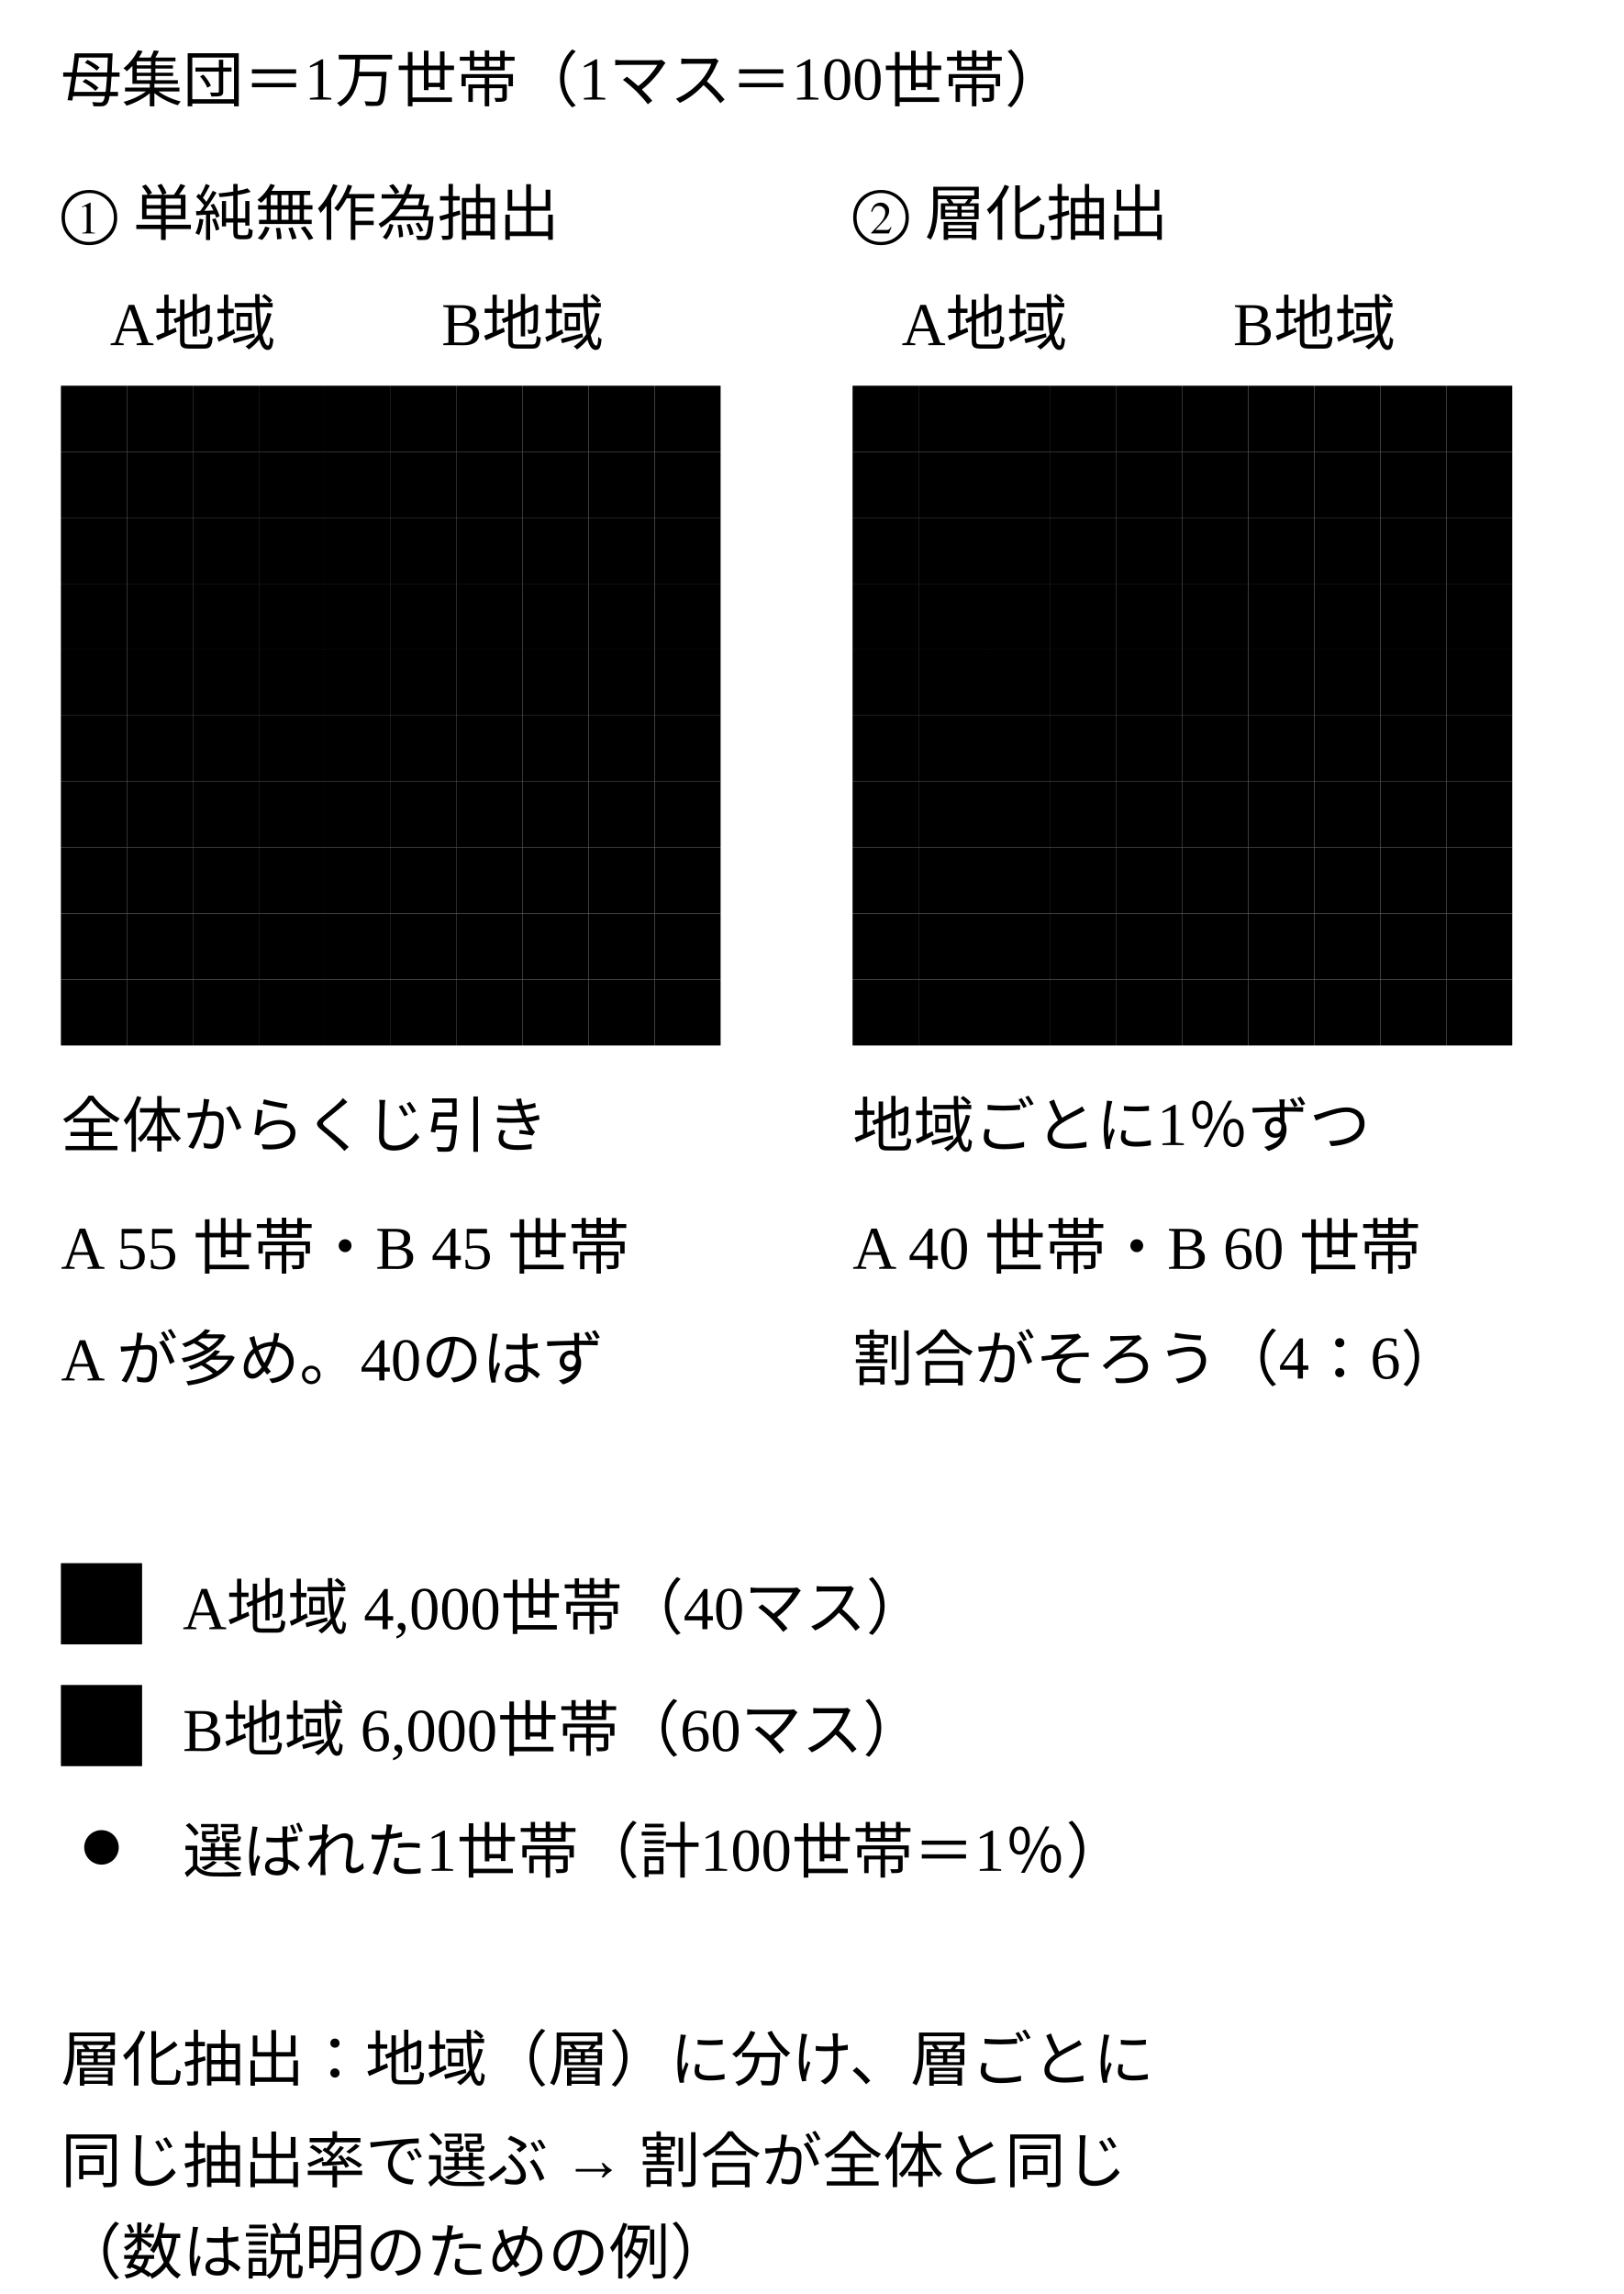
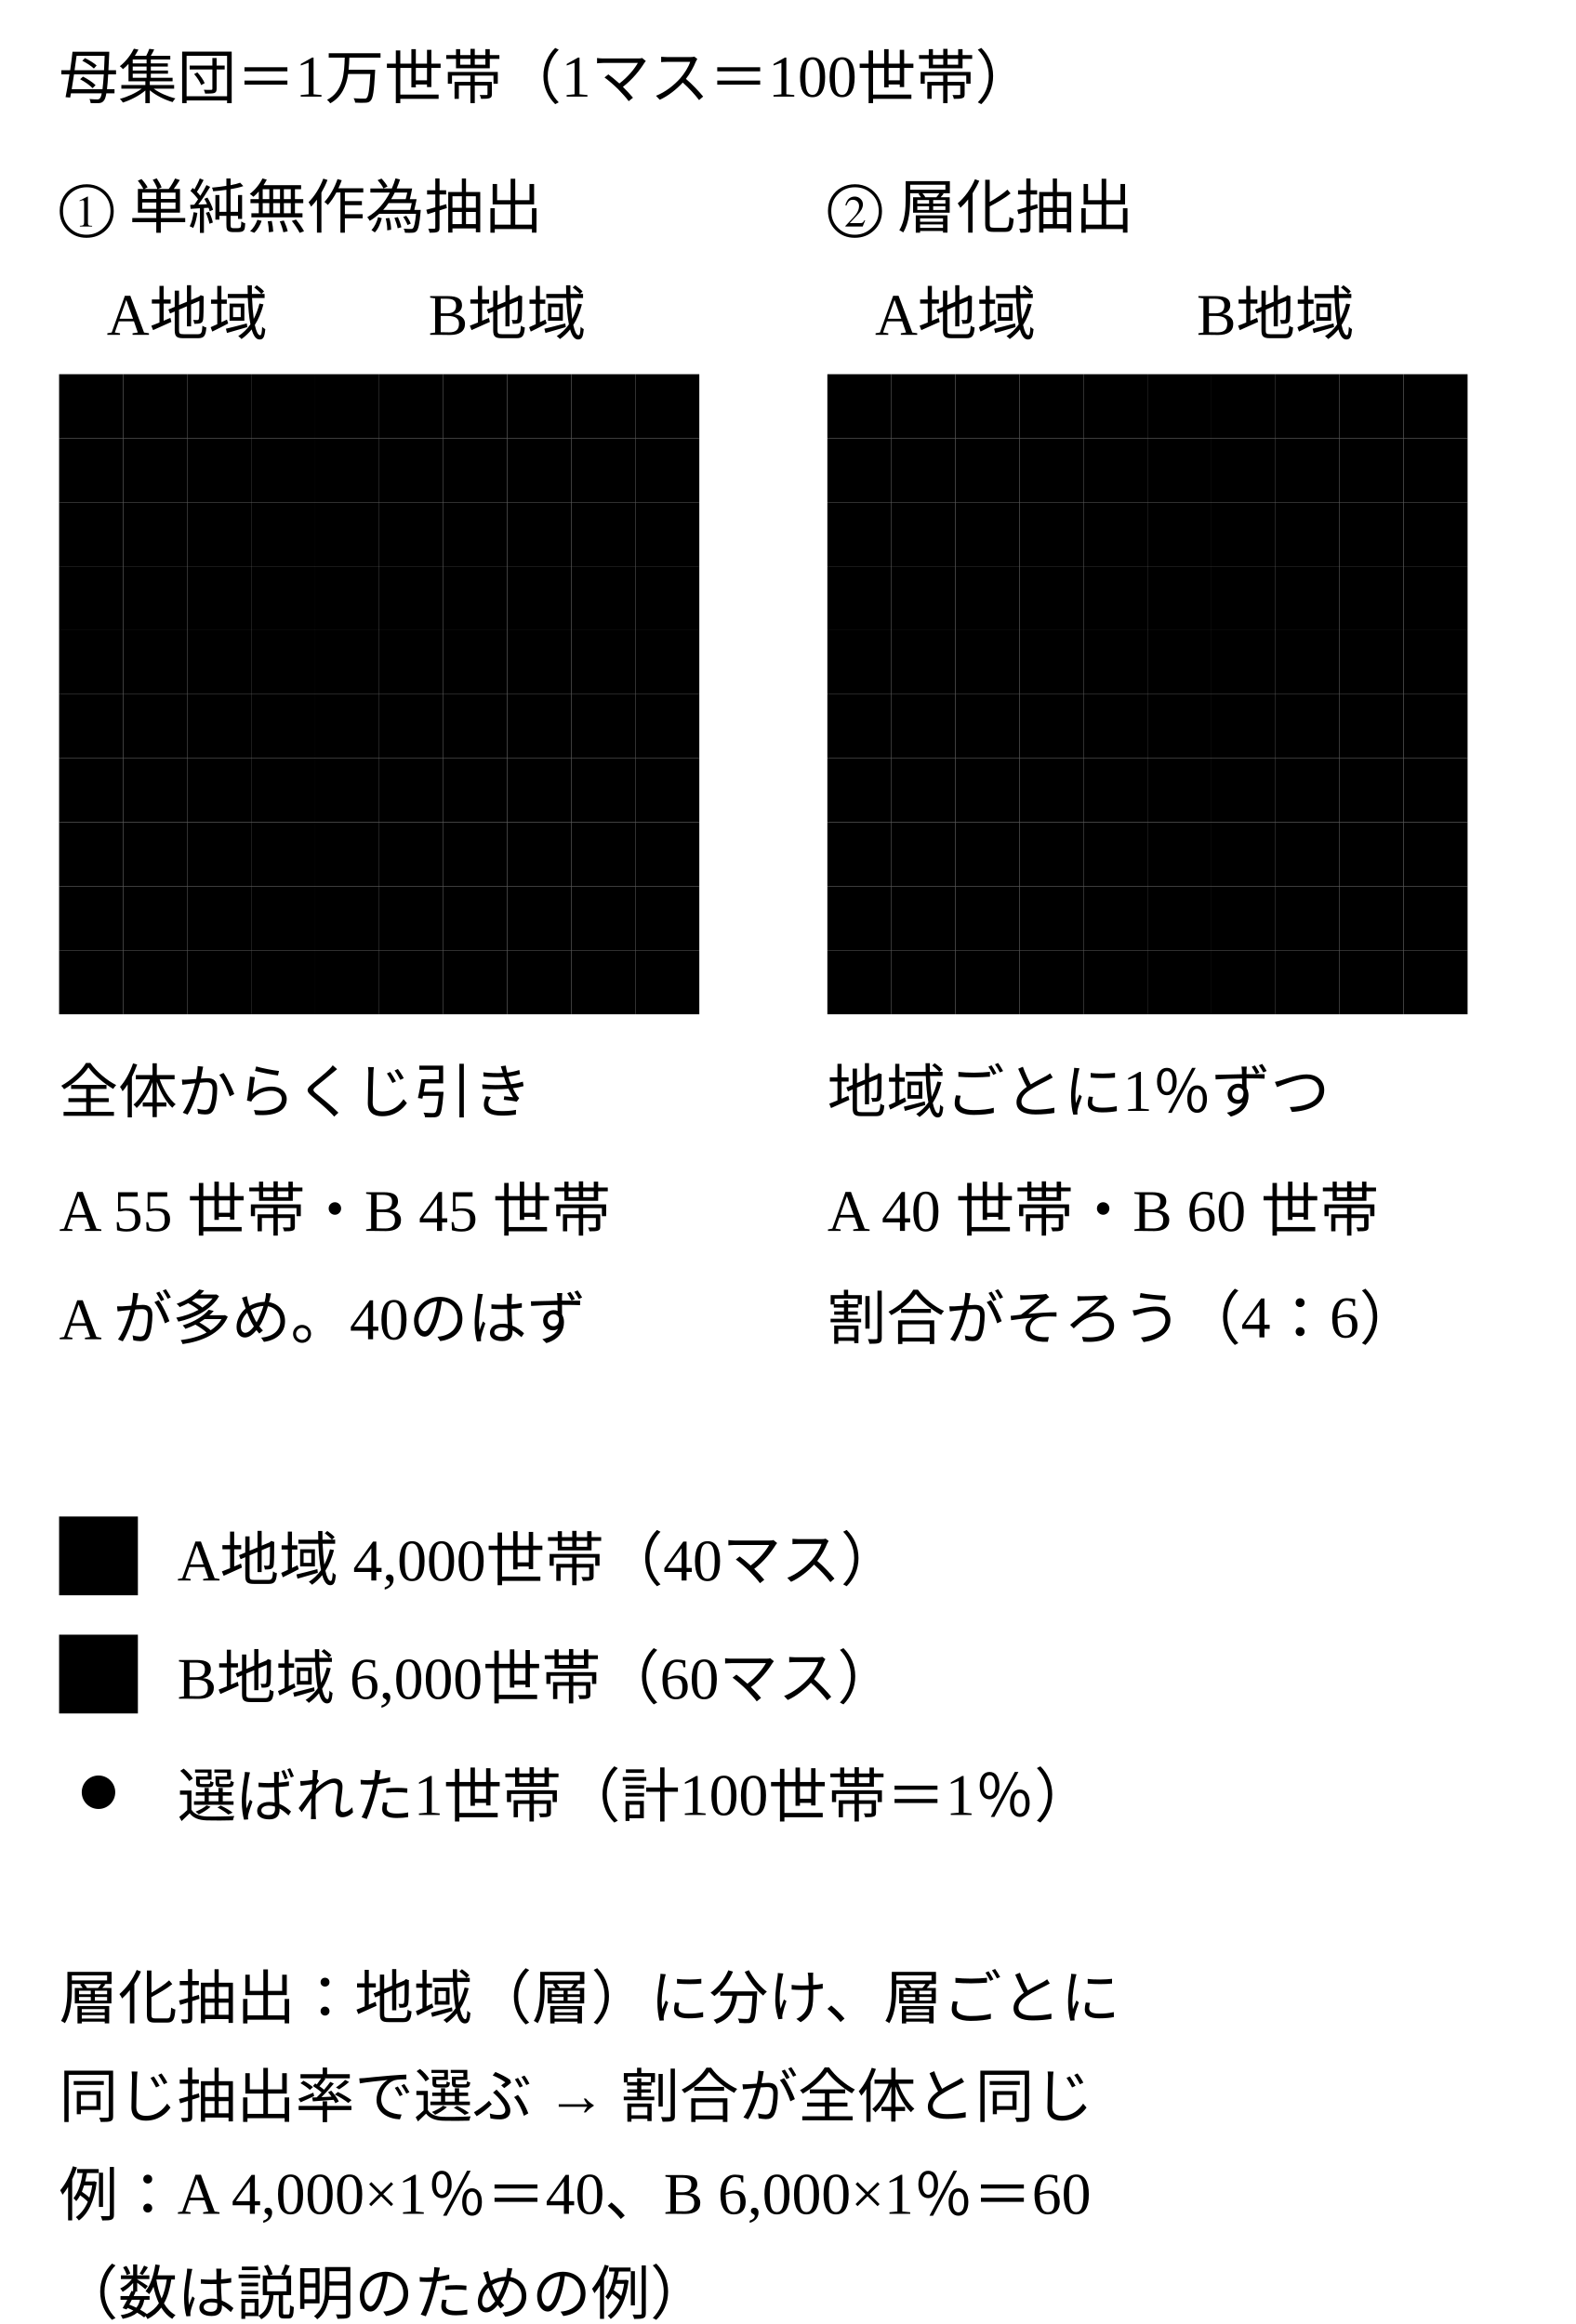
- <svg xmlns="http://www.w3.org/2000/svg" viewBox="0 0 320 452" role="img" aria-labelledby="fig-g-sampling-t fig-g-sampling-d">
+ <svg xmlns="http://www.w3.org/2000/svg" viewBox="0 0 320 472" role="img" aria-labelledby="fig-g-sampling-t fig-g-sampling-d">
  <text x="12" y="20" class="tb">母集団＝1万世帯（1マス＝100世帯）</text>
  <text x="12" y="46" class="tb">① 単純無作為抽出</text>
  <text x="38" y="68" class="tm" text-anchor="middle">A地域</text>
  <text x="103" y="68" class="tm" text-anchor="middle">B地域</text>
  <rect x="12" y="76" width="13" height="13" class="fas sa" stroke-width="1" />
  <rect x="12" y="89" width="13" height="13" class="fas sa" stroke-width="1" />
  <rect x="12" y="102" width="13" height="13" class="fas sa" stroke-width="1" />
  <rect x="12" y="115" width="13" height="13" class="fas sa" stroke-width="1" />
  <rect x="12" y="128" width="13" height="13" class="fas sa" stroke-width="1" />
  <rect x="12" y="141" width="13" height="13" class="fas sa" stroke-width="1" />
  <rect x="12" y="154" width="13" height="13" class="fas sa" stroke-width="1" />
  <rect x="12" y="167" width="13" height="13" class="fas sa" stroke-width="1" />
  <rect x="12" y="180" width="13" height="13" class="fas sa" stroke-width="1" />
  <rect x="12" y="193" width="13" height="13" class="fas sa" stroke-width="1" />
  <rect x="25" y="76" width="13" height="13" class="fas sa" stroke-width="1" />
  <rect x="25" y="89" width="13" height="13" class="fas sa" stroke-width="1" />
  <rect x="25" y="102" width="13" height="13" class="fas sa" stroke-width="1" />
  <rect x="25" y="115" width="13" height="13" class="fas sa" stroke-width="1" />
  <rect x="25" y="128" width="13" height="13" class="fas sa" stroke-width="1" />
  <rect x="25" y="141" width="13" height="13" class="fas sa" stroke-width="1" />
  <rect x="25" y="154" width="13" height="13" class="fas sa" stroke-width="1" />
  <rect x="25" y="167" width="13" height="13" class="fas sa" stroke-width="1" />
  <rect x="25" y="180" width="13" height="13" class="fas sa" stroke-width="1" />
  <rect x="25" y="193" width="13" height="13" class="fas sa" stroke-width="1" />
  <rect x="38" y="76" width="13" height="13" class="fas sa" stroke-width="1" />
  <rect x="38" y="89" width="13" height="13" class="fas sa" stroke-width="1" />
  <rect x="38" y="102" width="13" height="13" class="fas sa" stroke-width="1" />
  <rect x="38" y="115" width="13" height="13" class="fas sa" stroke-width="1" />
  <rect x="38" y="128" width="13" height="13" class="fas sa" stroke-width="1" />
  <rect x="38" y="141" width="13" height="13" class="fas sa" stroke-width="1" />
  <rect x="38" y="154" width="13" height="13" class="fas sa" stroke-width="1" />
  <rect x="38" y="167" width="13" height="13" class="fas sa" stroke-width="1" />
  <rect x="38" y="180" width="13" height="13" class="fas sa" stroke-width="1" />
  <rect x="38" y="193" width="13" height="13" class="fas sa" stroke-width="1" />
  <rect x="51" y="76" width="13" height="13" class="fas sa" stroke-width="1" />
  <rect x="51" y="89" width="13" height="13" class="fas sa" stroke-width="1" />
  <rect x="51" y="102" width="13" height="13" class="fas sa" stroke-width="1" />
  <rect x="51" y="115" width="13" height="13" class="fas sa" stroke-width="1" />
  <rect x="51" y="128" width="13" height="13" class="fas sa" stroke-width="1" />
  <rect x="51" y="141" width="13" height="13" class="fas sa" stroke-width="1" />
  <rect x="51" y="154" width="13" height="13" class="fas sa" stroke-width="1" />
  <rect x="51" y="167" width="13" height="13" class="fas sa" stroke-width="1" />
  <rect x="51" y="180" width="13" height="13" class="fas sa" stroke-width="1" />
  <rect x="51" y="193" width="13" height="13" class="fas sa" stroke-width="1" />
  <rect x="64" y="76" width="13" height="13" class="fwn swn" stroke-width="1" />
  <rect x="64" y="89" width="13" height="13" class="fwn swn" stroke-width="1" />
  <rect x="64" y="102" width="13" height="13" class="fwn swn" stroke-width="1" />
  <rect x="64" y="115" width="13" height="13" class="fwn swn" stroke-width="1" />
  <rect x="64" y="128" width="13" height="13" class="fwn swn" stroke-width="1" />
  <rect x="64" y="141" width="13" height="13" class="fwn swn" stroke-width="1" />
  <rect x="64" y="154" width="13" height="13" class="fwn swn" stroke-width="1" />
  <rect x="64" y="167" width="13" height="13" class="fwn swn" stroke-width="1" />
  <rect x="64" y="180" width="13" height="13" class="fwn swn" stroke-width="1" />
  <rect x="64" y="193" width="13" height="13" class="fwn swn" stroke-width="1" />
  <rect x="77" y="76" width="13" height="13" class="fwn swn" stroke-width="1" />
  <rect x="77" y="89" width="13" height="13" class="fwn swn" stroke-width="1" />
  <rect x="77" y="102" width="13" height="13" class="fwn swn" stroke-width="1" />
  <rect x="77" y="115" width="13" height="13" class="fwn swn" stroke-width="1" />
  <rect x="77" y="128" width="13" height="13" class="fwn swn" stroke-width="1" />
  <rect x="77" y="141" width="13" height="13" class="fwn swn" stroke-width="1" />
  <rect x="77" y="154" width="13" height="13" class="fwn swn" stroke-width="1" />
  <rect x="77" y="167" width="13" height="13" class="fwn swn" stroke-width="1" />
  <rect x="77" y="180" width="13" height="13" class="fwn swn" stroke-width="1" />
  <rect x="77" y="193" width="13" height="13" class="fwn swn" stroke-width="1" />
  <rect x="90" y="76" width="13" height="13" class="fwn swn" stroke-width="1" />
  <rect x="90" y="89" width="13" height="13" class="fwn swn" stroke-width="1" />
  <rect x="90" y="102" width="13" height="13" class="fwn swn" stroke-width="1" />
  <rect x="90" y="115" width="13" height="13" class="fwn swn" stroke-width="1" />
  <rect x="90" y="128" width="13" height="13" class="fwn swn" stroke-width="1" />
  <rect x="90" y="141" width="13" height="13" class="fwn swn" stroke-width="1" />
  <rect x="90" y="154" width="13" height="13" class="fwn swn" stroke-width="1" />
  <rect x="90" y="167" width="13" height="13" class="fwn swn" stroke-width="1" />
  <rect x="90" y="180" width="13" height="13" class="fwn swn" stroke-width="1" />
  <rect x="90" y="193" width="13" height="13" class="fwn swn" stroke-width="1" />
  <rect x="103" y="76" width="13" height="13" class="fwn swn" stroke-width="1" />
  <rect x="103" y="89" width="13" height="13" class="fwn swn" stroke-width="1" />
  <rect x="103" y="102" width="13" height="13" class="fwn swn" stroke-width="1" />
  <rect x="103" y="115" width="13" height="13" class="fwn swn" stroke-width="1" />
  <rect x="103" y="128" width="13" height="13" class="fwn swn" stroke-width="1" />
  <rect x="103" y="141" width="13" height="13" class="fwn swn" stroke-width="1" />
  <rect x="103" y="154" width="13" height="13" class="fwn swn" stroke-width="1" />
  <rect x="103" y="167" width="13" height="13" class="fwn swn" stroke-width="1" />
  <rect x="103" y="180" width="13" height="13" class="fwn swn" stroke-width="1" />
  <rect x="103" y="193" width="13" height="13" class="fwn swn" stroke-width="1" />
  <rect x="116" y="76" width="13" height="13" class="fwn swn" stroke-width="1" />
  <rect x="116" y="89" width="13" height="13" class="fwn swn" stroke-width="1" />
  <rect x="116" y="102" width="13" height="13" class="fwn swn" stroke-width="1" />
  <rect x="116" y="115" width="13" height="13" class="fwn swn" stroke-width="1" />
  <rect x="116" y="128" width="13" height="13" class="fwn swn" stroke-width="1" />
  <rect x="116" y="141" width="13" height="13" class="fwn swn" stroke-width="1" />
  <rect x="116" y="154" width="13" height="13" class="fwn swn" stroke-width="1" />
  <rect x="116" y="167" width="13" height="13" class="fwn swn" stroke-width="1" />
  <rect x="116" y="180" width="13" height="13" class="fwn swn" stroke-width="1" />
  <rect x="116" y="193" width="13" height="13" class="fwn swn" stroke-width="1" />
  <rect x="129" y="76" width="13" height="13" class="fwn swn" stroke-width="1" />
  <rect x="129" y="89" width="13" height="13" class="fwn swn" stroke-width="1" />
  <rect x="129" y="102" width="13" height="13" class="fwn swn" stroke-width="1" />
  <rect x="129" y="115" width="13" height="13" class="fwn swn" stroke-width="1" />
  <rect x="129" y="128" width="13" height="13" class="fwn swn" stroke-width="1" />
  <rect x="129" y="141" width="13" height="13" class="fwn swn" stroke-width="1" />
  <rect x="129" y="154" width="13" height="13" class="fwn swn" stroke-width="1" />
  <rect x="129" y="167" width="13" height="13" class="fwn swn" stroke-width="1" />
  <rect x="129" y="180" width="13" height="13" class="fwn swn" stroke-width="1" />
  <rect x="129" y="193" width="13" height="13" class="fwn swn" stroke-width="1" />
  <circle cx="57.5" cy="134.5" r="2.4" class="ft" />
  <circle cx="57.5" cy="95.5" r="2.4" class="ft" />
  <circle cx="106.5" cy="199.5" r="2.4" class="ft" />
  <circle cx="112.5" cy="199.5" r="2.4" class="ft" />
  <circle cx="119.5" cy="186.5" r="2.4" class="ft" />
  <circle cx="125.5" cy="186.5" r="2.4" class="ft" />
  <circle cx="54" cy="106" r="2.4" class="ft" />
  <circle cx="61" cy="106" r="2.4" class="ft" />
  <circle cx="57.5" cy="112" r="2.4" class="ft" />
  <circle cx="57.5" cy="108.5" r="2.4" class="ft" />
  <circle cx="57.5" cy="108.5" r="2.4" class="ft" />
  <circle cx="135.5" cy="199.5" r="2.4" class="ft" />
  <circle cx="54" cy="80" r="2.4" class="ft" />
  <circle cx="61" cy="80" r="2.4" class="ft" />
  <circle cx="57.5" cy="86" r="2.4" class="ft" />
  <circle cx="70.5" cy="199.5" r="2.4" class="ft" />
  <circle cx="132.5" cy="95.5" r="2.4" class="ft" />
  <circle cx="138.5" cy="95.5" r="2.4" class="ft" />
  <circle cx="70.5" cy="121.5" r="2.4" class="ft" />
  <circle cx="15" cy="106" r="2.4" class="ft" />
  <circle cx="22" cy="106" r="2.4" class="ft" />
  <circle cx="18.5" cy="112" r="2.4" class="ft" />
  <circle cx="18.5" cy="108.5" r="2.4" class="ft" />
  <circle cx="106.5" cy="134.5" r="2.4" class="ft" />
  <circle cx="112.5" cy="134.5" r="2.4" class="ft" />
  <circle cx="44.5" cy="108.5" r="2.4" class="ft" />
  <circle cx="83.5" cy="186.5" r="2.4" class="ft" />
  <circle cx="28.5" cy="147.5" r="2.4" class="ft" />
  <circle cx="34.5" cy="147.5" r="2.4" class="ft" />
  <circle cx="132.5" cy="173.5" r="2.4" class="ft" />
  <circle cx="138.5" cy="173.5" r="2.4" class="ft" />
  <circle cx="80.5" cy="82.5" r="2.4" class="ft" />
  <circle cx="86.5" cy="82.5" r="2.4" class="ft" />
  <circle cx="54" cy="197" r="2.4" class="ft" />
  <circle cx="61" cy="197" r="2.4" class="ft" />
  <circle cx="57.5" cy="203" r="2.4" class="ft" />
  <circle cx="57.5" cy="199.5" r="2.4" class="ft" />
  <circle cx="44.5" cy="160.5" r="2.4" class="ft" />
  <circle cx="57.5" cy="186.5" r="2.4" class="ft" />
  <circle cx="15" cy="119" r="2.4" class="ft" />
  <circle cx="22" cy="119" r="2.4" class="ft" />
  <circle cx="18.5" cy="125" r="2.4" class="ft" />
  <circle cx="70.5" cy="95.5" r="2.4" class="ft" />
  <circle cx="41.5" cy="82.5" r="2.4" class="ft" />
  <circle cx="47.5" cy="82.5" r="2.4" class="ft" />
  <circle cx="83.5" cy="95.5" r="2.4" class="ft" />
  <circle cx="83.5" cy="108.5" r="2.4" class="ft" />
  <circle cx="119.5" cy="121.5" r="2.4" class="ft" />
  <circle cx="125.5" cy="121.5" r="2.4" class="ft" />
  <circle cx="41.5" cy="134.5" r="2.4" class="ft" />
  <circle cx="47.5" cy="134.5" r="2.4" class="ft" />
  <circle cx="93.5" cy="160.5" r="2.4" class="ft" />
  <circle cx="99.5" cy="160.5" r="2.4" class="ft" />
  <circle cx="15" cy="132" r="2.4" class="ft" />
  <circle cx="22" cy="132" r="2.4" class="ft" />
  <circle cx="18.5" cy="138" r="2.4" class="ft" />
  <circle cx="135.5" cy="134.5" r="2.4" class="ft" />
  <circle cx="15.5" cy="82.5" r="2.4" class="ft" />
  <circle cx="21.5" cy="82.5" r="2.4" class="ft" />
  <circle cx="96.5" cy="108.5" r="2.4" class="ft" />
  <circle cx="70.5" cy="108.5" r="2.4" class="ft" />
  <circle cx="106.5" cy="160.5" r="2.4" class="ft" />
  <circle cx="112.5" cy="160.5" r="2.4" class="ft" />
  <circle cx="41.5" cy="95.5" r="2.4" class="ft" />
  <circle cx="47.5" cy="95.5" r="2.4" class="ft" />
  <circle cx="70.5" cy="173.5" r="2.4" class="ft" />
  <circle cx="122.5" cy="108.5" r="2.4" class="ft" />
  <circle cx="28.5" cy="186.5" r="2.4" class="ft" />
  <circle cx="34.5" cy="186.5" r="2.4" class="ft" />
  <circle cx="15.5" cy="199.5" r="2.4" class="ft" />
  <circle cx="21.5" cy="199.5" r="2.4" class="ft" />
  <circle cx="122.5" cy="82.5" r="2.4" class="ft" />
  <circle cx="41.5" cy="199.5" r="2.4" class="ft" />
  <circle cx="47.5" cy="199.5" r="2.4" class="ft" />
  <circle cx="54.5" cy="147.5" r="2.4" class="ft" />
  <circle cx="60.5" cy="147.5" r="2.4" class="ft" />
  <circle cx="80.5" cy="134.5" r="2.4" class="ft" />
  <circle cx="86.5" cy="134.5" r="2.4" class="ft" />
  <circle cx="109.5" cy="121.5" r="2.4" class="ft" />
  <circle cx="15.5" cy="147.5" r="2.4" class="ft" />
  <circle cx="21.5" cy="147.5" r="2.4" class="ft" />
  <circle cx="135.5" cy="147.5" r="2.4" class="ft" />
  <circle cx="122.5" cy="147.5" r="2.4" class="ft" />
  <circle cx="109.5" cy="82.5" r="2.4" class="ft" />
  <circle cx="44.5" cy="173.5" r="2.4" class="ft" />
  <circle cx="83.5" cy="160.5" r="2.4" class="ft" />
  <circle cx="132.5" cy="108.5" r="2.4" class="ft" />
  <circle cx="138.5" cy="108.5" r="2.4" class="ft" />
  <circle cx="96.5" cy="134.5" r="2.4" class="ft" />
  <circle cx="31.5" cy="160.5" r="2.4" class="ft" />
  <circle cx="18.5" cy="186.5" r="2.4" class="ft" />
  <circle cx="70.5" cy="134.5" r="2.4" class="ft" />
  <circle cx="31.5" cy="121.5" r="2.4" class="ft" />
  <circle cx="18.5" cy="95.5" r="2.4" class="ft" />
  <circle cx="96.5" cy="82.5" r="2.4" class="ft" />
  <circle cx="18.5" cy="173.5" r="2.4" class="ft" />
  <circle cx="96.5" cy="95.5" r="2.4" class="ft" />
  <circle cx="96.5" cy="121.5" r="2.4" class="ft" />
  <circle cx="18.5" cy="160.5" r="2.4" class="ft" />
  <circle cx="57.5" cy="160.5" r="2.4" class="ft" />
  <text x="168" y="46" class="tb">② 層化抽出</text>
  <text x="194" y="68" class="tm" text-anchor="middle">A地域</text>
  <text x="259" y="68" class="tm" text-anchor="middle">B地域</text>
  <rect x="168" y="76" width="13" height="13" class="fas sa" stroke-width="1" />
  <rect x="168" y="89" width="13" height="13" class="fas sa" stroke-width="1" />
  <rect x="168" y="102" width="13" height="13" class="fas sa" stroke-width="1" />
  <rect x="168" y="115" width="13" height="13" class="fas sa" stroke-width="1" />
  <rect x="168" y="128" width="13" height="13" class="fas sa" stroke-width="1" />
  <rect x="168" y="141" width="13" height="13" class="fas sa" stroke-width="1" />
  <rect x="168" y="154" width="13" height="13" class="fas sa" stroke-width="1" />
  <rect x="168" y="167" width="13" height="13" class="fas sa" stroke-width="1" />
  <rect x="168" y="180" width="13" height="13" class="fas sa" stroke-width="1" />
  <rect x="168" y="193" width="13" height="13" class="fas sa" stroke-width="1" />
  <rect x="181" y="76" width="13" height="13" class="fas sa" stroke-width="1" />
  <rect x="181" y="89" width="13" height="13" class="fas sa" stroke-width="1" />
  <rect x="181" y="102" width="13" height="13" class="fas sa" stroke-width="1" />
  <rect x="181" y="115" width="13" height="13" class="fas sa" stroke-width="1" />
  <rect x="181" y="128" width="13" height="13" class="fas sa" stroke-width="1" />
  <rect x="181" y="141" width="13" height="13" class="fas sa" stroke-width="1" />
  <rect x="181" y="154" width="13" height="13" class="fas sa" stroke-width="1" />
  <rect x="181" y="167" width="13" height="13" class="fas sa" stroke-width="1" />
  <rect x="181" y="180" width="13" height="13" class="fas sa" stroke-width="1" />
  <rect x="181" y="193" width="13" height="13" class="fas sa" stroke-width="1" />
  <rect x="194" y="76" width="13" height="13" class="fas sa" stroke-width="1" />
  <rect x="194" y="89" width="13" height="13" class="fas sa" stroke-width="1" />
  <rect x="194" y="102" width="13" height="13" class="fas sa" stroke-width="1" />
  <rect x="194" y="115" width="13" height="13" class="fas sa" stroke-width="1" />
  <rect x="194" y="128" width="13" height="13" class="fas sa" stroke-width="1" />
  <rect x="194" y="141" width="13" height="13" class="fas sa" stroke-width="1" />
  <rect x="194" y="154" width="13" height="13" class="fas sa" stroke-width="1" />
  <rect x="194" y="167" width="13" height="13" class="fas sa" stroke-width="1" />
  <rect x="194" y="180" width="13" height="13" class="fas sa" stroke-width="1" />
  <rect x="194" y="193" width="13" height="13" class="fas sa" stroke-width="1" />
  <rect x="207" y="76" width="13" height="13" class="fas sa" stroke-width="1" />
  <rect x="207" y="89" width="13" height="13" class="fas sa" stroke-width="1" />
  <rect x="207" y="102" width="13" height="13" class="fas sa" stroke-width="1" />
  <rect x="207" y="115" width="13" height="13" class="fas sa" stroke-width="1" />
  <rect x="207" y="128" width="13" height="13" class="fas sa" stroke-width="1" />
  <rect x="207" y="141" width="13" height="13" class="fas sa" stroke-width="1" />
  <rect x="207" y="154" width="13" height="13" class="fas sa" stroke-width="1" />
  <rect x="207" y="167" width="13" height="13" class="fas sa" stroke-width="1" />
  <rect x="207" y="180" width="13" height="13" class="fas sa" stroke-width="1" />
  <rect x="207" y="193" width="13" height="13" class="fas sa" stroke-width="1" />
  <rect x="220" y="76" width="13" height="13" class="fwn swn" stroke-width="1" />
  <rect x="220" y="89" width="13" height="13" class="fwn swn" stroke-width="1" />
  <rect x="220" y="102" width="13" height="13" class="fwn swn" stroke-width="1" />
  <rect x="220" y="115" width="13" height="13" class="fwn swn" stroke-width="1" />
  <rect x="220" y="128" width="13" height="13" class="fwn swn" stroke-width="1" />
  <rect x="220" y="141" width="13" height="13" class="fwn swn" stroke-width="1" />
  <rect x="220" y="154" width="13" height="13" class="fwn swn" stroke-width="1" />
  <rect x="220" y="167" width="13" height="13" class="fwn swn" stroke-width="1" />
  <rect x="220" y="180" width="13" height="13" class="fwn swn" stroke-width="1" />
  <rect x="220" y="193" width="13" height="13" class="fwn swn" stroke-width="1" />
  <rect x="233" y="76" width="13" height="13" class="fwn swn" stroke-width="1" />
  <rect x="233" y="89" width="13" height="13" class="fwn swn" stroke-width="1" />
  <rect x="233" y="102" width="13" height="13" class="fwn swn" stroke-width="1" />
  <rect x="233" y="115" width="13" height="13" class="fwn swn" stroke-width="1" />
  <rect x="233" y="128" width="13" height="13" class="fwn swn" stroke-width="1" />
  <rect x="233" y="141" width="13" height="13" class="fwn swn" stroke-width="1" />
  <rect x="233" y="154" width="13" height="13" class="fwn swn" stroke-width="1" />
  <rect x="233" y="167" width="13" height="13" class="fwn swn" stroke-width="1" />
  <rect x="233" y="180" width="13" height="13" class="fwn swn" stroke-width="1" />
  <rect x="233" y="193" width="13" height="13" class="fwn swn" stroke-width="1" />
  <rect x="246" y="76" width="13" height="13" class="fwn swn" stroke-width="1" />
  <rect x="246" y="89" width="13" height="13" class="fwn swn" stroke-width="1" />
  <rect x="246" y="102" width="13" height="13" class="fwn swn" stroke-width="1" />
  <rect x="246" y="115" width="13" height="13" class="fwn swn" stroke-width="1" />
  <rect x="246" y="128" width="13" height="13" class="fwn swn" stroke-width="1" />
  <rect x="246" y="141" width="13" height="13" class="fwn swn" stroke-width="1" />
  <rect x="246" y="154" width="13" height="13" class="fwn swn" stroke-width="1" />
  <rect x="246" y="167" width="13" height="13" class="fwn swn" stroke-width="1" />
  <rect x="246" y="180" width="13" height="13" class="fwn swn" stroke-width="1" />
  <rect x="246" y="193" width="13" height="13" class="fwn swn" stroke-width="1" />
  <rect x="259" y="76" width="13" height="13" class="fwn swn" stroke-width="1" />
  <rect x="259" y="89" width="13" height="13" class="fwn swn" stroke-width="1" />
  <rect x="259" y="102" width="13" height="13" class="fwn swn" stroke-width="1" />
  <rect x="259" y="115" width="13" height="13" class="fwn swn" stroke-width="1" />
  <rect x="259" y="128" width="13" height="13" class="fwn swn" stroke-width="1" />
  <rect x="259" y="141" width="13" height="13" class="fwn swn" stroke-width="1" />
  <rect x="259" y="154" width="13" height="13" class="fwn swn" stroke-width="1" />
  <rect x="259" y="167" width="13" height="13" class="fwn swn" stroke-width="1" />
  <rect x="259" y="180" width="13" height="13" class="fwn swn" stroke-width="1" />
  <rect x="259" y="193" width="13" height="13" class="fwn swn" stroke-width="1" />
  <rect x="272" y="76" width="13" height="13" class="fwn swn" stroke-width="1" />
  <rect x="272" y="89" width="13" height="13" class="fwn swn" stroke-width="1" />
  <rect x="272" y="102" width="13" height="13" class="fwn swn" stroke-width="1" />
  <rect x="272" y="115" width="13" height="13" class="fwn swn" stroke-width="1" />
  <rect x="272" y="128" width="13" height="13" class="fwn swn" stroke-width="1" />
  <rect x="272" y="141" width="13" height="13" class="fwn swn" stroke-width="1" />
  <rect x="272" y="154" width="13" height="13" class="fwn swn" stroke-width="1" />
  <rect x="272" y="167" width="13" height="13" class="fwn swn" stroke-width="1" />
  <rect x="272" y="180" width="13" height="13" class="fwn swn" stroke-width="1" />
  <rect x="272" y="193" width="13" height="13" class="fwn swn" stroke-width="1" />
  <rect x="285" y="76" width="13" height="13" class="fwn swn" stroke-width="1" />
  <rect x="285" y="89" width="13" height="13" class="fwn swn" stroke-width="1" />
  <rect x="285" y="102" width="13" height="13" class="fwn swn" stroke-width="1" />
  <rect x="285" y="115" width="13" height="13" class="fwn swn" stroke-width="1" />
  <rect x="285" y="128" width="13" height="13" class="fwn swn" stroke-width="1" />
  <rect x="285" y="141" width="13" height="13" class="fwn swn" stroke-width="1" />
  <rect x="285" y="154" width="13" height="13" class="fwn swn" stroke-width="1" />
  <rect x="285" y="167" width="13" height="13" class="fwn swn" stroke-width="1" />
  <rect x="285" y="180" width="13" height="13" class="fwn swn" stroke-width="1" />
  <rect x="285" y="193" width="13" height="13" class="fwn swn" stroke-width="1" />
  <circle cx="174.5" cy="199.5" r="2.4" class="ft" />
  <circle cx="187.5" cy="95.5" r="2.4" class="ft" />
  <circle cx="184" cy="132" r="2.4" class="ft" />
  <circle cx="191" cy="132" r="2.4" class="ft" />
  <circle cx="187.5" cy="138" r="2.4" class="ft" />
  <circle cx="187.5" cy="134.5" r="2.4" class="ft" />
  <circle cx="187.5" cy="134.5" r="2.4" class="ft" />
  <circle cx="171.5" cy="121.5" r="2.4" class="ft" />
  <circle cx="177.5" cy="121.5" r="2.4" class="ft" />
  <circle cx="197.5" cy="186.5" r="2.4" class="ft" />
  <circle cx="203.5" cy="186.5" r="2.4" class="ft" />
  <circle cx="213.5" cy="121.5" r="2.4" class="ft" />
  <circle cx="174.5" cy="134.5" r="2.4" class="ft" />
  <circle cx="171.5" cy="186.5" r="2.4" class="ft" />
  <circle cx="177.5" cy="186.5" r="2.4" class="ft" />
  <circle cx="210.5" cy="95.5" r="2.4" class="ft" />
  <circle cx="216.5" cy="95.5" r="2.4" class="ft" />
  <circle cx="187.5" cy="82.5" r="2.4" class="ft" />
  <circle cx="200.5" cy="82.5" r="2.4" class="ft" />
  <circle cx="200.5" cy="147.5" r="2.4" class="ft" />
  <circle cx="184.5" cy="147.5" r="2.4" class="ft" />
  <circle cx="190.5" cy="147.5" r="2.4" class="ft" />
  <circle cx="187.5" cy="199.5" r="2.4" class="ft" />
  <circle cx="200.5" cy="160.5" r="2.4" class="ft" />
  <circle cx="171.5" cy="147.5" r="2.4" class="ft" />
  <circle cx="177.5" cy="147.5" r="2.4" class="ft" />
  <circle cx="197.5" cy="199.5" r="2.4" class="ft" />
  <circle cx="203.5" cy="199.5" r="2.4" class="ft" />
  <circle cx="213.5" cy="82.5" r="2.4" class="ft" />
  <circle cx="171" cy="93" r="2.4" class="ft" />
  <circle cx="178" cy="93" r="2.4" class="ft" />
  <circle cx="174.5" cy="99" r="2.4" class="ft" />
  <circle cx="187.5" cy="108.5" r="2.4" class="ft" />
  <circle cx="200.5" cy="121.5" r="2.4" class="ft" />
  <circle cx="174.5" cy="108.5" r="2.4" class="ft" />
  <circle cx="213.5" cy="160.5" r="2.4" class="ft" />
  <circle cx="213.5" cy="108.5" r="2.4" class="ft" />
  <circle cx="213.5" cy="186.5" r="2.4" class="ft" />
  <circle cx="213.5" cy="134.5" r="2.4" class="ft" />
  <circle cx="174.5" cy="173.5" r="2.4" class="ft" />
  <circle cx="236.5" cy="134.5" r="2.4" class="ft" />
  <circle cx="242.5" cy="134.5" r="2.4" class="ft" />
  <circle cx="252.5" cy="95.5" r="2.4" class="ft" />
  <circle cx="265.5" cy="134.5" r="2.4" class="ft" />
  <circle cx="262.5" cy="95.5" r="2.4" class="ft" />
  <circle cx="268.5" cy="95.5" r="2.4" class="ft" />
  <circle cx="275" cy="106" r="2.4" class="ft" />
  <circle cx="282" cy="106" r="2.4" class="ft" />
  <circle cx="278.5" cy="112" r="2.4" class="ft" />
  <circle cx="278.5" cy="199.5" r="2.4" class="ft" />
  <circle cx="236" cy="145" r="2.4" class="ft" />
  <circle cx="243" cy="145" r="2.4" class="ft" />
  <circle cx="239.5" cy="151" r="2.4" class="ft" />
  <circle cx="239.5" cy="147.5" r="2.4" class="ft" />
  <circle cx="239.5" cy="108.5" r="2.4" class="ft" />
  <circle cx="291.5" cy="134.5" r="2.4" class="ft" />
  <circle cx="236" cy="119" r="2.4" class="ft" />
  <circle cx="243" cy="119" r="2.4" class="ft" />
  <circle cx="239.5" cy="125" r="2.4" class="ft" />
  <circle cx="249" cy="197" r="2.4" class="ft" />
  <circle cx="256" cy="197" r="2.4" class="ft" />
  <circle cx="252.5" cy="203" r="2.4" class="ft" />
  <circle cx="223" cy="132" r="2.4" class="ft" />
  <circle cx="230" cy="132" r="2.4" class="ft" />
  <circle cx="226.5" cy="138" r="2.4" class="ft" />
  <circle cx="226.5" cy="134.5" r="2.4" class="ft" />
  <circle cx="226.5" cy="134.5" r="2.4" class="ft" />
  <circle cx="226.5" cy="134.5" r="2.4" class="ft" />
  <circle cx="275.5" cy="160.5" r="2.4" class="ft" />
  <circle cx="281.5" cy="160.5" r="2.4" class="ft" />
  <circle cx="262.5" cy="199.5" r="2.4" class="ft" />
  <circle cx="268.5" cy="199.5" r="2.4" class="ft" />
  <circle cx="226.5" cy="108.5" r="2.4" class="ft" />
  <circle cx="249" cy="145" r="2.4" class="ft" />
  <circle cx="256" cy="145" r="2.4" class="ft" />
  <circle cx="252.5" cy="151" r="2.4" class="ft" />
  <circle cx="278.5" cy="186.5" r="2.4" class="ft" />
  <circle cx="291.5" cy="121.5" r="2.4" class="ft" />
  <circle cx="236" cy="197" r="2.4" class="ft" />
  <circle cx="243" cy="197" r="2.4" class="ft" />
  <circle cx="239.5" cy="203" r="2.4" class="ft" />
  <circle cx="291.5" cy="95.5" r="2.4" class="ft" />
  <circle cx="265.5" cy="147.5" r="2.4" class="ft" />
  <circle cx="226.5" cy="173.5" r="2.4" class="ft" />
  <circle cx="291.5" cy="82.5" r="2.4" class="ft" />
  <circle cx="239.5" cy="186.5" r="2.4" class="ft" />
  <circle cx="265.5" cy="186.5" r="2.4" class="ft" />
  <circle cx="288.5" cy="160.5" r="2.4" class="ft" />
  <circle cx="294.5" cy="160.5" r="2.4" class="ft" />
  <circle cx="265.5" cy="108.5" r="2.4" class="ft" />
  <circle cx="249.5" cy="173.5" r="2.4" class="ft" />
  <circle cx="255.5" cy="173.5" r="2.4" class="ft" />
  <circle cx="262.5" cy="173.5" r="2.4" class="ft" />
  <circle cx="268.5" cy="173.5" r="2.4" class="ft" />
  <circle cx="291.5" cy="186.5" r="2.4" class="ft" />
  <circle cx="223.5" cy="186.5" r="2.4" class="ft" />
  <circle cx="229.5" cy="186.5" r="2.4" class="ft" />
  <circle cx="265.5" cy="121.5" r="2.4" class="ft" />
  <circle cx="226.5" cy="121.5" r="2.4" class="ft" />
  <circle cx="239.5" cy="160.5" r="2.4" class="ft" />
  <text x="12" y="226" class="tm">全体からくじ引き</text>
  <text x="168" y="226" class="tm">地域ごとに1％ずつ</text>
  <text x="12" y="250" class="tb">A 55 世帯・B 45 世帯</text>
  <text x="168" y="250" class="tb">A 40 世帯・B 60 世帯</text>
  <text x="12" y="272" class="tb tng">A が多め。40のはず</text>
  <text x="168" y="272" class="tb tok">割合がそろう（4：6）</text>
  <line x1="12" y1="292" x2="308" y2="292" class="l sb w1" />
  <rect x="12" y="308" width="16" height="16" class="fas sa" stroke-width="1" />
  <text x="36" y="321">A地域 4,000世帯（40マス）</text>
  <rect x="12" y="332" width="16" height="16" class="fwn swn" stroke-width="1" />
  <text x="36" y="345">B地域 6,000世帯（60マス）</text>
  <circle cx="20" cy="364" r="3.4" class="ft" />
  <text x="36" y="369">選ばれた1世帯（計100世帯＝1％）</text>
  <line x1="12" y1="386" x2="308" y2="386" class="l sb w1" />
  <text x="12" y="410">層化抽出：地域（層）に分け、層ごとに</text>
  <text x="12" y="430">同じ抽出率で選ぶ → 割合が全体と同じ</text>
-   <text x="12" y="448" class="tm">（数は説明のための例）</text>
+   <text x="12" y="450">例：A 4,000×1％＝40、B 6,000×1％＝60</text>
+   <text x="12" y="470" class="tm">（数は説明のための例）</text>
</svg>
